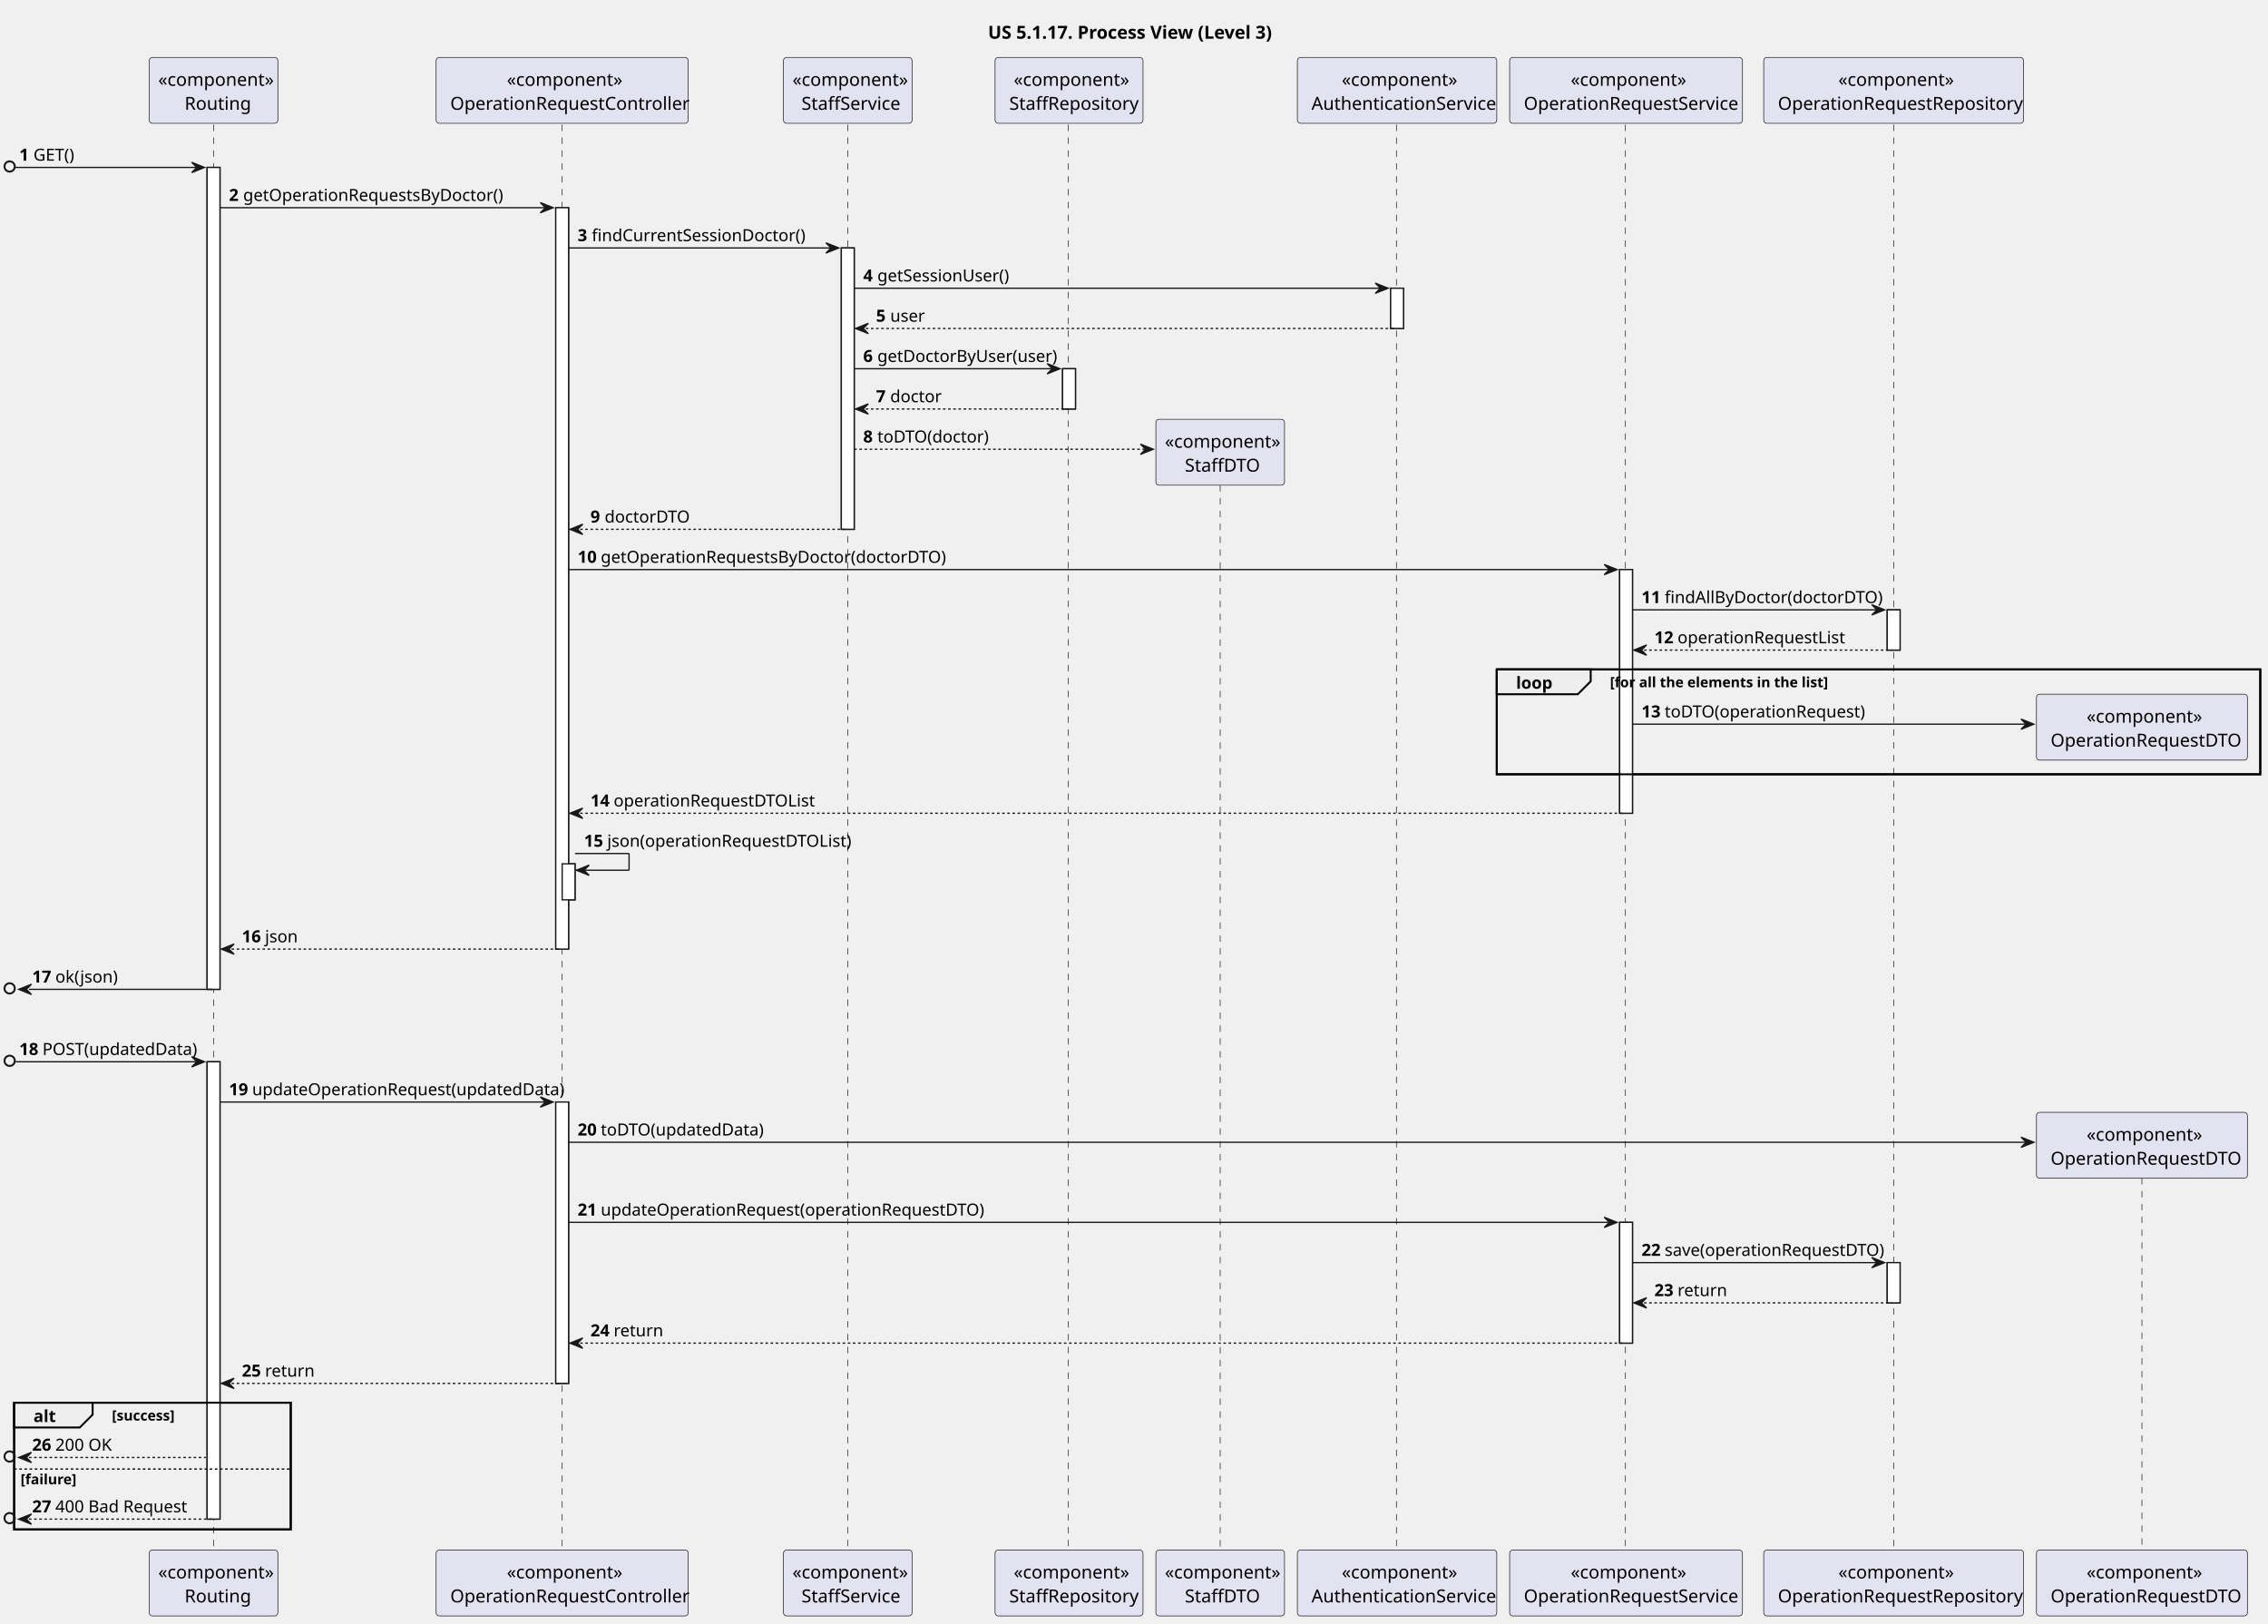
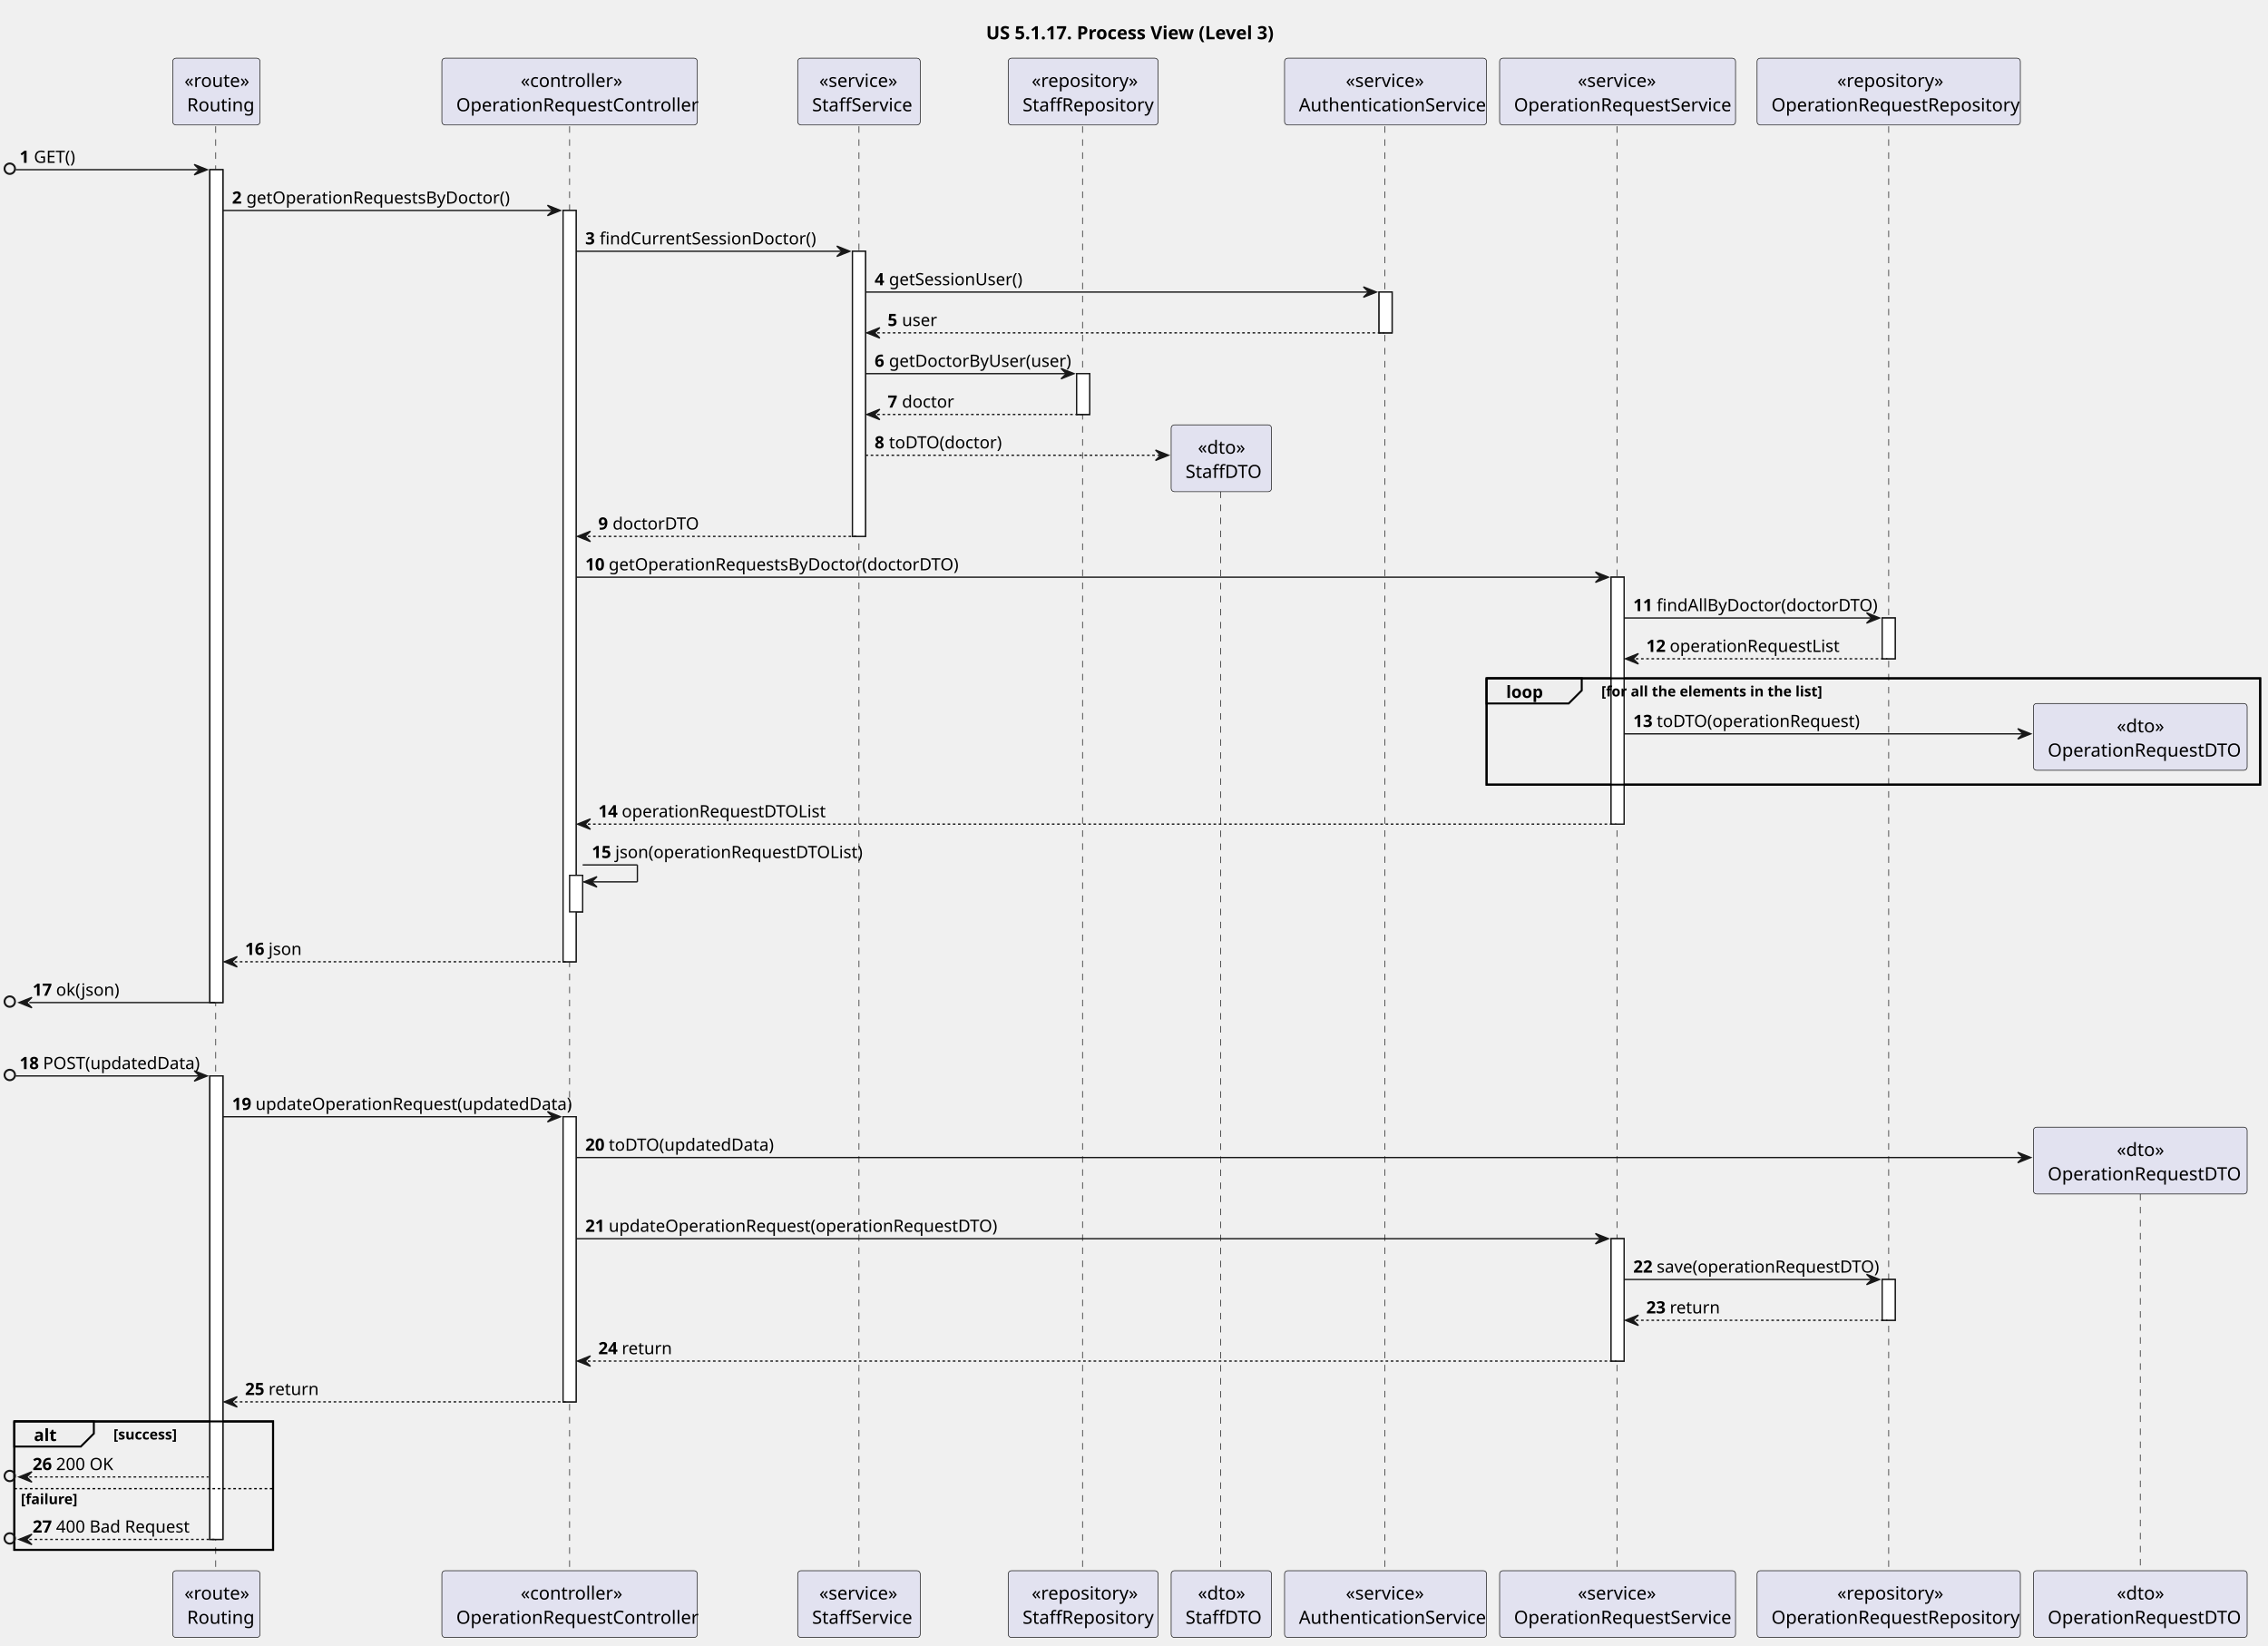
- <svg xmlns="http://www.w3.org/2000/svg" contentStyleType="text/css" height="1262px" preserveAspectRatio="none" style="width:1763px;height:1262px;background:#FFFFFF;" version="1.1" viewBox="0 0 1763 1262" width="1763px" zoomAndPan="magnify">
+ <svg xmlns="http://www.w3.org/2000/svg" contentStyleType="text/css" height="1262px" preserveAspectRatio="none" style="width:1740px;height:1262px;background:#FFFFFF;" version="1.1" viewBox="0 0 1740 1262" width="1740px" zoomAndPan="magnify">
  <defs />
  <g>
-     <text fill="#000000" font-family="sans-serif" font-size="14" font-weight="bold" lengthAdjust="spacing" textLength="230" x="768" y="30.107">US 5.1.17. Process View (Level 3)</text>
+     <text fill="#000000" font-family="sans-serif" font-size="14" font-weight="bold" lengthAdjust="spacing" textLength="230" x="756.5" y="30.107">US 5.1.17. Process View (Level 3)</text>
    <rect fill="#FFFFFF" height="638.85" style="stroke:#181818;stroke-width:1.0;" width="10" x="161" y="130.154" />
    <rect fill="#FFFFFF" height="355.492" style="stroke:#181818;stroke-width:1.0;" width="10" x="161" y="825.295" />
    <rect fill="#FFFFFF" height="576.268" style="stroke:#181818;stroke-width:1.0;" width="10" x="432" y="161.445" />
    <rect fill="#FFFFFF" height="28" style="stroke:#181818;stroke-width:1.0;" width="10" x="437" y="671.422" />
    <rect fill="#FFFFFF" height="218.697" style="stroke:#181818;stroke-width:1.0;" width="10" x="432" y="856.586" />
    <rect fill="#FFFFFF" height="218.697" style="stroke:#181818;stroke-width:1.0;" width="10" x="654" y="192.736" />
    <rect fill="#FFFFFF" height="31.291" style="stroke:#181818;stroke-width:1.0;" width="10" x="826" y="286.609" />
-     <rect fill="#FFFFFF" height="31.291" style="stroke:#181818;stroke-width:1.0;" width="10" x="1081" y="224.027" />
-     <rect fill="#FFFFFF" height="189.406" style="stroke:#181818;stroke-width:1.0;" width="10" x="1259" y="442.725" />
-     <rect fill="#FFFFFF" height="93.873" style="stroke:#181818;stroke-width:1.0;" width="10" x="1259" y="950.119" />
-     <rect fill="#FFFFFF" height="31.291" style="stroke:#181818;stroke-width:1.0;" width="10" x="1467" y="474.016" />
-     <rect fill="#FFFFFF" height="31.291" style="stroke:#181818;stroke-width:1.0;" width="10" x="1467" y="981.41" />
-     <rect fill="none" height="81.533" style="stroke:#000000;stroke-width:1.5;" width="593.5" x="1163.5" y="520.307" />
-     <rect fill="none" height="98.504" style="stroke:#000000;stroke-width:1.5;" width="215" x="11" y="1090.283" />
-     <line style="stroke:#181818;stroke-width:0.5;stroke-dasharray:5.0,5.0;" x1="166" x2="166" y1="96.863" y2="1205.787" />
+     <rect fill="#FFFFFF" height="31.291" style="stroke:#181818;stroke-width:1.0;" width="10" x="1058" y="224.027" />
+     <rect fill="#FFFFFF" height="189.406" style="stroke:#181818;stroke-width:1.0;" width="10" x="1236" y="442.725" />
+     <rect fill="#FFFFFF" height="93.873" style="stroke:#181818;stroke-width:1.0;" width="10" x="1236" y="950.119" />
+     <rect fill="#FFFFFF" height="31.291" style="stroke:#181818;stroke-width:1.0;" width="10" x="1444" y="474.016" />
+     <rect fill="#FFFFFF" height="31.291" style="stroke:#181818;stroke-width:1.0;" width="10" x="1444" y="981.41" />
+     <rect fill="none" height="81.533" style="stroke:#000000;stroke-width:1.5;" width="593.5" x="1140.5" y="520.307" />
+     <rect fill="none" height="98.504" style="stroke:#000000;stroke-width:1.5;" width="198.5" x="11" y="1090.283" />
+     <line style="stroke:#181818;stroke-width:0.5;stroke-dasharray:5.0,5.0;" x1="165.5" x2="165.5" y1="96.863" y2="1205.787" />
    <line style="stroke:#181818;stroke-width:0.5;stroke-dasharray:5.0,5.0;" x1="437" x2="437" y1="96.863" y2="1205.787" />
    <line style="stroke:#181818;stroke-width:0.5;stroke-dasharray:5.0,5.0;" x1="659" x2="659" y1="96.863" y2="1205.787" />
    <line style="stroke:#181818;stroke-width:0.5;stroke-dasharray:5.0,5.0;" x1="830.5" x2="830.5" y1="96.863" y2="1205.787" />
-     <line style="stroke:#181818;stroke-width:0.5;stroke-dasharray:5.0,5.0;" x1="948.5" x2="948.5" y1="367.022" y2="1205.787" />
-     <line style="stroke:#181818;stroke-width:0.5;stroke-dasharray:5.0,5.0;" x1="1085.5" x2="1085.5" y1="96.863" y2="1205.787" />
-     <line style="stroke:#181818;stroke-width:0.5;stroke-dasharray:5.0,5.0;" x1="1263.5" x2="1263.5" y1="96.863" y2="1205.787" />
-     <line style="stroke:#181818;stroke-width:0.5;stroke-dasharray:5.0,5.0;" x1="1472" x2="1472" y1="96.863" y2="1205.787" />
-     <line style="stroke:#181818;stroke-width:0.5;stroke-dasharray:5.0,5.0;" x1="1665" x2="1665" y1="905.707" y2="1205.787" />
-     <rect fill="#E2E2F0" height="51.242" rx="2.5" ry="2.5" style="stroke:#181818;stroke-width:0.5;" width="100" x="116" y="44.621" />
-     <text fill="#000000" font-family="sans-serif" font-size="14" lengthAdjust="spacing" textLength="86" x="123" y="66.728">«component»</text>
+     <line style="stroke:#181818;stroke-width:0.5;stroke-dasharray:5.0,5.0;" x1="936.5" x2="936.5" y1="367.022" y2="1205.787" />
+     <line style="stroke:#181818;stroke-width:0.5;stroke-dasharray:5.0,5.0;" x1="1062.5" x2="1062.5" y1="96.863" y2="1205.787" />
+     <line style="stroke:#181818;stroke-width:0.5;stroke-dasharray:5.0,5.0;" x1="1240.5" x2="1240.5" y1="96.863" y2="1205.787" />
+     <line style="stroke:#181818;stroke-width:0.5;stroke-dasharray:5.0,5.0;" x1="1449" x2="1449" y1="96.863" y2="1205.787" />
+     <line style="stroke:#181818;stroke-width:0.5;stroke-dasharray:5.0,5.0;" x1="1642" x2="1642" y1="905.707" y2="1205.787" />
+     <rect fill="#E2E2F0" height="51.242" rx="2.5" ry="2.5" style="stroke:#181818;stroke-width:0.5;" width="67" x="132.5" y="44.621" />
+     <text fill="#000000" font-family="sans-serif" font-size="14" lengthAdjust="spacing" textLength="49" x="141.5" y="66.728">«route»</text>
    <text fill="#000000" font-family="sans-serif" font-size="14" lengthAdjust="spacing" textLength="49" x="143.5" y="85.35">Routing</text>
-     <rect fill="#E2E2F0" height="51.242" rx="2.5" ry="2.5" style="stroke:#181818;stroke-width:0.5;" width="100" x="116" y="1204.787" />
-     <text fill="#000000" font-family="sans-serif" font-size="14" lengthAdjust="spacing" textLength="86" x="123" y="1226.895">«component»</text>
+     <rect fill="#E2E2F0" height="51.242" rx="2.5" ry="2.5" style="stroke:#181818;stroke-width:0.5;" width="67" x="132.5" y="1204.787" />
+     <text fill="#000000" font-family="sans-serif" font-size="14" lengthAdjust="spacing" textLength="49" x="141.5" y="1226.895">«route»</text>
    <text fill="#000000" font-family="sans-serif" font-size="14" lengthAdjust="spacing" textLength="49" x="143.5" y="1245.516">Routing</text>
    <rect fill="#E2E2F0" height="51.242" rx="2.5" ry="2.5" style="stroke:#181818;stroke-width:0.5;" width="196" x="339" y="44.621" />
-     <text fill="#000000" font-family="sans-serif" font-size="14" lengthAdjust="spacing" textLength="86" x="394" y="66.728">«component»</text>
+     <text fill="#000000" font-family="sans-serif" font-size="14" lengthAdjust="spacing" textLength="75" x="399.5" y="66.728">«controller»</text>
    <text fill="#000000" font-family="sans-serif" font-size="14" lengthAdjust="spacing" textLength="178" x="350" y="85.35">OperationRequestController</text>
    <rect fill="#E2E2F0" height="51.242" rx="2.5" ry="2.5" style="stroke:#181818;stroke-width:0.5;" width="196" x="339" y="1204.787" />
-     <text fill="#000000" font-family="sans-serif" font-size="14" lengthAdjust="spacing" textLength="86" x="394" y="1226.895">«component»</text>
+     <text fill="#000000" font-family="sans-serif" font-size="14" lengthAdjust="spacing" textLength="75" x="399.5" y="1226.895">«controller»</text>
    <text fill="#000000" font-family="sans-serif" font-size="14" lengthAdjust="spacing" textLength="178" x="350" y="1245.516">OperationRequestController</text>
-     <rect fill="#E2E2F0" height="51.242" rx="2.5" ry="2.5" style="stroke:#181818;stroke-width:0.5;" width="100" x="609" y="44.621" />
-     <text fill="#000000" font-family="sans-serif" font-size="14" lengthAdjust="spacing" textLength="86" x="616" y="66.728">«component»</text>
+     <rect fill="#E2E2F0" height="51.242" rx="2.5" ry="2.5" style="stroke:#181818;stroke-width:0.5;" width="94" x="612" y="44.621" />
+     <text fill="#000000" font-family="sans-serif" font-size="14" lengthAdjust="spacing" textLength="61" x="628.5" y="66.728">«service»</text>
    <text fill="#000000" font-family="sans-serif" font-size="14" lengthAdjust="spacing" textLength="76" x="623" y="85.35">StaffService</text>
-     <rect fill="#E2E2F0" height="51.242" rx="2.5" ry="2.5" style="stroke:#181818;stroke-width:0.5;" width="100" x="609" y="1204.787" />
-     <text fill="#000000" font-family="sans-serif" font-size="14" lengthAdjust="spacing" textLength="86" x="616" y="1226.895">«component»</text>
+     <rect fill="#E2E2F0" height="51.242" rx="2.5" ry="2.5" style="stroke:#181818;stroke-width:0.5;" width="94" x="612" y="1204.787" />
+     <text fill="#000000" font-family="sans-serif" font-size="14" lengthAdjust="spacing" textLength="61" x="628.5" y="1226.895">«service»</text>
    <text fill="#000000" font-family="sans-serif" font-size="14" lengthAdjust="spacing" textLength="76" x="623" y="1245.516">StaffService</text>
    <rect fill="#E2E2F0" height="51.242" rx="2.5" ry="2.5" style="stroke:#181818;stroke-width:0.5;" width="115" x="773.5" y="44.621" />
-     <text fill="#000000" font-family="sans-serif" font-size="14" lengthAdjust="spacing" textLength="86" x="788" y="66.728">«component»</text>
+     <text fill="#000000" font-family="sans-serif" font-size="14" lengthAdjust="spacing" textLength="79" x="791.5" y="66.728">«repository»</text>
    <text fill="#000000" font-family="sans-serif" font-size="14" lengthAdjust="spacing" textLength="97" x="784.5" y="85.35">StaffRepository</text>
    <rect fill="#E2E2F0" height="51.242" rx="2.5" ry="2.5" style="stroke:#181818;stroke-width:0.5;" width="115" x="773.5" y="1204.787" />
-     <text fill="#000000" font-family="sans-serif" font-size="14" lengthAdjust="spacing" textLength="86" x="788" y="1226.895">«component»</text>
+     <text fill="#000000" font-family="sans-serif" font-size="14" lengthAdjust="spacing" textLength="79" x="791.5" y="1226.895">«repository»</text>
    <text fill="#000000" font-family="sans-serif" font-size="14" lengthAdjust="spacing" textLength="97" x="784.5" y="1245.516">StaffRepository</text>
-     <rect fill="#E2E2F0" height="51.242" rx="2.5" ry="2.5" style="stroke:#181818;stroke-width:0.5;" width="100" x="898.5" y="1204.787" />
-     <text fill="#000000" font-family="sans-serif" font-size="14" lengthAdjust="spacing" textLength="86" x="905.5" y="1226.895">«component»</text>
-     <text fill="#000000" font-family="sans-serif" font-size="14" lengthAdjust="spacing" textLength="59" x="921" y="1245.516">StaffDTO</text>
-     <rect fill="#E2E2F0" height="51.242" rx="2.5" ry="2.5" style="stroke:#181818;stroke-width:0.5;" width="155" x="1008.5" y="44.621" />
-     <text fill="#000000" font-family="sans-serif" font-size="14" lengthAdjust="spacing" textLength="86" x="1043" y="66.728">«component»</text>
-     <text fill="#000000" font-family="sans-serif" font-size="14" lengthAdjust="spacing" textLength="137" x="1019.5" y="85.35">AuthenticationService</text>
-     <rect fill="#E2E2F0" height="51.242" rx="2.5" ry="2.5" style="stroke:#181818;stroke-width:0.5;" width="155" x="1008.5" y="1204.787" />
-     <text fill="#000000" font-family="sans-serif" font-size="14" lengthAdjust="spacing" textLength="86" x="1043" y="1226.895">«component»</text>
-     <text fill="#000000" font-family="sans-serif" font-size="14" lengthAdjust="spacing" textLength="137" x="1019.5" y="1245.516">AuthenticationService</text>
-     <rect fill="#E2E2F0" height="51.242" rx="2.5" ry="2.5" style="stroke:#181818;stroke-width:0.5;" width="181" x="1173.5" y="44.621" />
-     <text fill="#000000" font-family="sans-serif" font-size="14" lengthAdjust="spacing" textLength="86" x="1221" y="66.728">«component»</text>
-     <text fill="#000000" font-family="sans-serif" font-size="14" lengthAdjust="spacing" textLength="163" x="1184.5" y="85.35">OperationRequestService</text>
-     <rect fill="#E2E2F0" height="51.242" rx="2.5" ry="2.5" style="stroke:#181818;stroke-width:0.5;" width="181" x="1173.5" y="1204.787" />
-     <text fill="#000000" font-family="sans-serif" font-size="14" lengthAdjust="spacing" textLength="86" x="1221" y="1226.895">«component»</text>
-     <text fill="#000000" font-family="sans-serif" font-size="14" lengthAdjust="spacing" textLength="163" x="1184.5" y="1245.516">OperationRequestService</text>
-     <rect fill="#E2E2F0" height="51.242" rx="2.5" ry="2.5" style="stroke:#181818;stroke-width:0.5;" width="202" x="1371" y="44.621" />
-     <text fill="#000000" font-family="sans-serif" font-size="14" lengthAdjust="spacing" textLength="86" x="1429" y="66.728">«component»</text>
-     <text fill="#000000" font-family="sans-serif" font-size="14" lengthAdjust="spacing" textLength="184" x="1382" y="85.35">OperationRequestRepository</text>
-     <rect fill="#E2E2F0" height="51.242" rx="2.5" ry="2.5" style="stroke:#181818;stroke-width:0.5;" width="202" x="1371" y="1204.787" />
-     <text fill="#000000" font-family="sans-serif" font-size="14" lengthAdjust="spacing" textLength="86" x="1429" y="1226.895">«component»</text>
-     <text fill="#000000" font-family="sans-serif" font-size="14" lengthAdjust="spacing" textLength="184" x="1382" y="1245.516">OperationRequestRepository</text>
-     <rect fill="#E2E2F0" height="51.242" rx="2.5" ry="2.5" style="stroke:#181818;stroke-width:0.5;" width="164" x="1583" y="1204.787" />
-     <text fill="#000000" font-family="sans-serif" font-size="14" lengthAdjust="spacing" textLength="86" x="1622" y="1226.895">«component»</text>
-     <text fill="#000000" font-family="sans-serif" font-size="14" lengthAdjust="spacing" textLength="146" x="1594" y="1245.516">OperationRequestDTO</text>
+     <rect fill="#E2E2F0" height="51.242" rx="2.5" ry="2.5" style="stroke:#181818;stroke-width:0.5;" width="77" x="898.5" y="1204.787" />
+     <text fill="#000000" font-family="sans-serif" font-size="14" lengthAdjust="spacing" textLength="36" x="919" y="1226.895">«dto»</text>
+     <text fill="#000000" font-family="sans-serif" font-size="14" lengthAdjust="spacing" textLength="59" x="909.5" y="1245.516">StaffDTO</text>
+     <rect fill="#E2E2F0" height="51.242" rx="2.5" ry="2.5" style="stroke:#181818;stroke-width:0.5;" width="155" x="985.5" y="44.621" />
+     <text fill="#000000" font-family="sans-serif" font-size="14" lengthAdjust="spacing" textLength="61" x="1032.5" y="66.728">«service»</text>
+     <text fill="#000000" font-family="sans-serif" font-size="14" lengthAdjust="spacing" textLength="137" x="996.5" y="85.35">AuthenticationService</text>
+     <rect fill="#E2E2F0" height="51.242" rx="2.5" ry="2.5" style="stroke:#181818;stroke-width:0.5;" width="155" x="985.5" y="1204.787" />
+     <text fill="#000000" font-family="sans-serif" font-size="14" lengthAdjust="spacing" textLength="61" x="1032.5" y="1226.895">«service»</text>
+     <text fill="#000000" font-family="sans-serif" font-size="14" lengthAdjust="spacing" textLength="137" x="996.5" y="1245.516">AuthenticationService</text>
+     <rect fill="#E2E2F0" height="51.242" rx="2.5" ry="2.5" style="stroke:#181818;stroke-width:0.5;" width="181" x="1150.5" y="44.621" />
+     <text fill="#000000" font-family="sans-serif" font-size="14" lengthAdjust="spacing" textLength="61" x="1210.5" y="66.728">«service»</text>
+     <text fill="#000000" font-family="sans-serif" font-size="14" lengthAdjust="spacing" textLength="163" x="1161.5" y="85.35">OperationRequestService</text>
+     <rect fill="#E2E2F0" height="51.242" rx="2.5" ry="2.5" style="stroke:#181818;stroke-width:0.5;" width="181" x="1150.5" y="1204.787" />
+     <text fill="#000000" font-family="sans-serif" font-size="14" lengthAdjust="spacing" textLength="61" x="1210.5" y="1226.895">«service»</text>
+     <text fill="#000000" font-family="sans-serif" font-size="14" lengthAdjust="spacing" textLength="163" x="1161.5" y="1245.516">OperationRequestService</text>
+     <rect fill="#E2E2F0" height="51.242" rx="2.5" ry="2.5" style="stroke:#181818;stroke-width:0.5;" width="202" x="1348" y="44.621" />
+     <text fill="#000000" font-family="sans-serif" font-size="14" lengthAdjust="spacing" textLength="79" x="1409.5" y="66.728">«repository»</text>
+     <text fill="#000000" font-family="sans-serif" font-size="14" lengthAdjust="spacing" textLength="184" x="1359" y="85.35">OperationRequestRepository</text>
+     <rect fill="#E2E2F0" height="51.242" rx="2.5" ry="2.5" style="stroke:#181818;stroke-width:0.5;" width="202" x="1348" y="1204.787" />
+     <text fill="#000000" font-family="sans-serif" font-size="14" lengthAdjust="spacing" textLength="79" x="1409.5" y="1226.895">«repository»</text>
+     <text fill="#000000" font-family="sans-serif" font-size="14" lengthAdjust="spacing" textLength="184" x="1359" y="1245.516">OperationRequestRepository</text>
+     <rect fill="#E2E2F0" height="51.242" rx="2.5" ry="2.5" style="stroke:#181818;stroke-width:0.5;" width="164" x="1560" y="1204.787" />
+     <text fill="#000000" font-family="sans-serif" font-size="14" lengthAdjust="spacing" textLength="36" x="1624" y="1226.895">«dto»</text>
+     <text fill="#000000" font-family="sans-serif" font-size="14" lengthAdjust="spacing" textLength="146" x="1571" y="1245.516">OperationRequestDTO</text>
    <rect fill="#FFFFFF" height="638.85" style="stroke:#181818;stroke-width:1.0;" width="10" x="161" y="130.154" />
    <rect fill="#FFFFFF" height="355.492" style="stroke:#181818;stroke-width:1.0;" width="10" x="161" y="825.295" />
    <rect fill="#FFFFFF" height="576.268" style="stroke:#181818;stroke-width:1.0;" width="10" x="432" y="161.445" />
    <rect fill="#FFFFFF" height="28" style="stroke:#181818;stroke-width:1.0;" width="10" x="437" y="671.422" />
    <rect fill="#FFFFFF" height="218.697" style="stroke:#181818;stroke-width:1.0;" width="10" x="432" y="856.586" />
    <rect fill="#FFFFFF" height="218.697" style="stroke:#181818;stroke-width:1.0;" width="10" x="654" y="192.736" />
    <rect fill="#FFFFFF" height="31.291" style="stroke:#181818;stroke-width:1.0;" width="10" x="826" y="286.609" />
-     <rect fill="#FFFFFF" height="31.291" style="stroke:#181818;stroke-width:1.0;" width="10" x="1081" y="224.027" />
-     <rect fill="#FFFFFF" height="189.406" style="stroke:#181818;stroke-width:1.0;" width="10" x="1259" y="442.725" />
-     <rect fill="#FFFFFF" height="93.873" style="stroke:#181818;stroke-width:1.0;" width="10" x="1259" y="950.119" />
-     <rect fill="#FFFFFF" height="31.291" style="stroke:#181818;stroke-width:1.0;" width="10" x="1467" y="474.016" />
-     <rect fill="#FFFFFF" height="31.291" style="stroke:#181818;stroke-width:1.0;" width="10" x="1467" y="981.41" />
+     <rect fill="#FFFFFF" height="31.291" style="stroke:#181818;stroke-width:1.0;" width="10" x="1058" y="224.027" />
+     <rect fill="#FFFFFF" height="189.406" style="stroke:#181818;stroke-width:1.0;" width="10" x="1236" y="442.725" />
+     <rect fill="#FFFFFF" height="93.873" style="stroke:#181818;stroke-width:1.0;" width="10" x="1236" y="950.119" />
+     <rect fill="#FFFFFF" height="31.291" style="stroke:#181818;stroke-width:1.0;" width="10" x="1444" y="474.016" />
+     <rect fill="#FFFFFF" height="31.291" style="stroke:#181818;stroke-width:1.0;" width="10" x="1444" y="981.41" />
    <ellipse cx="7.5" cy="129.404" fill="none" rx="4" ry="4" style="stroke:#181818;stroke-width:1.5;" />
    <polygon fill="#181818" points="149,126.154,159,130.154,149,134.154,153,130.154" style="stroke:#181818;stroke-width:1.0;" />
    <line style="stroke:#181818;stroke-width:1.0;" x1="12" x2="155" y1="130.154" y2="130.154" />
    <text fill="#000000" font-family="sans-serif" font-size="13" font-weight="bold" lengthAdjust="spacing" textLength="7" x="15" y="124.892">1</text>
    <text fill="#000000" font-family="sans-serif" font-size="13" lengthAdjust="spacing" textLength="34" x="26" y="124.892">GET()</text>
    <polygon fill="#181818" points="420,157.445,430,161.445,420,165.445,424,161.445" style="stroke:#181818;stroke-width:1.0;" />
    <line style="stroke:#181818;stroke-width:1.0;" x1="171" x2="426" y1="161.445" y2="161.445" />
    <text fill="#000000" font-family="sans-serif" font-size="13" font-weight="bold" lengthAdjust="spacing" textLength="7" x="178" y="156.183">2</text>
    <text fill="#000000" font-family="sans-serif" font-size="13" lengthAdjust="spacing" textLength="191" x="189" y="156.183">getOperationRequestsByDoctor()</text>
    <polygon fill="#181818" points="642,188.736,652,192.736,642,196.736,646,192.736" style="stroke:#181818;stroke-width:1.0;" />
    <line style="stroke:#181818;stroke-width:1.0;" x1="442" x2="648" y1="192.736" y2="192.736" />
    <text fill="#000000" font-family="sans-serif" font-size="13" font-weight="bold" lengthAdjust="spacing" textLength="7" x="449" y="187.474">3</text>
    <text fill="#000000" font-family="sans-serif" font-size="13" lengthAdjust="spacing" textLength="155" x="460" y="187.474">findCurrentSessionDoctor()</text>
-     <polygon fill="#181818" points="1069,220.027,1079,224.027,1069,228.027,1073,224.027" style="stroke:#181818;stroke-width:1.0;" />
-     <line style="stroke:#181818;stroke-width:1.0;" x1="664" x2="1075" y1="224.027" y2="224.027" />
+     <polygon fill="#181818" points="1046,220.027,1056,224.027,1046,228.027,1050,224.027" style="stroke:#181818;stroke-width:1.0;" />
+     <line style="stroke:#181818;stroke-width:1.0;" x1="664" x2="1052" y1="224.027" y2="224.027" />
    <text fill="#000000" font-family="sans-serif" font-size="13" font-weight="bold" lengthAdjust="spacing" textLength="7" x="671" y="218.765">4</text>
    <text fill="#000000" font-family="sans-serif" font-size="13" lengthAdjust="spacing" textLength="100" x="682" y="218.765">getSessionUser()</text>
    <polygon fill="#181818" points="675,251.318,665,255.318,675,259.318,671,255.318" style="stroke:#181818;stroke-width:1.0;" />
-     <line style="stroke:#181818;stroke-width:1.0;stroke-dasharray:2.0,2.0;" x1="669" x2="1085" y1="255.318" y2="255.318" />
+     <line style="stroke:#181818;stroke-width:1.0;stroke-dasharray:2.0,2.0;" x1="669" x2="1062" y1="255.318" y2="255.318" />
    <text fill="#000000" font-family="sans-serif" font-size="13" font-weight="bold" lengthAdjust="spacing" textLength="7" x="681" y="250.056">5</text>
    <text fill="#000000" font-family="sans-serif" font-size="13" lengthAdjust="spacing" textLength="25" x="692" y="250.056">user</text>
    <polygon fill="#181818" points="814,282.609,824,286.609,814,290.609,818,286.609" style="stroke:#181818;stroke-width:1.0;" />
    <line style="stroke:#181818;stroke-width:1.0;" x1="664" x2="820" y1="286.609" y2="286.609" />
    <text fill="#000000" font-family="sans-serif" font-size="13" font-weight="bold" lengthAdjust="spacing" textLength="7" x="671" y="281.347">6</text>
    <text fill="#000000" font-family="sans-serif" font-size="13" lengthAdjust="spacing" textLength="132" x="682" y="281.347">getDoctorByUser(user)</text>
    <polygon fill="#181818" points="675,313.9,665,317.9,675,321.9,671,317.9" style="stroke:#181818;stroke-width:1.0;" />
    <line style="stroke:#181818;stroke-width:1.0;stroke-dasharray:2.0,2.0;" x1="669" x2="830" y1="317.9" y2="317.9" />
    <text fill="#000000" font-family="sans-serif" font-size="13" font-weight="bold" lengthAdjust="spacing" textLength="7" x="681" y="312.638">7</text>
    <text fill="#000000" font-family="sans-serif" font-size="13" lengthAdjust="spacing" textLength="36" x="692" y="312.638">doctor</text>
    <polygon fill="#181818" points="886.5,345.191,896.5,349.191,886.5,353.191,890.5,349.191" style="stroke:#181818;stroke-width:1.0;" />
    <line style="stroke:#181818;stroke-width:1.0;stroke-dasharray:2.0,2.0;" x1="664" x2="892.5" y1="349.191" y2="349.191" />
    <text fill="#000000" font-family="sans-serif" font-size="13" font-weight="bold" lengthAdjust="spacing" textLength="7" x="671" y="343.929">8</text>
    <text fill="#000000" font-family="sans-serif" font-size="13" lengthAdjust="spacing" textLength="81" x="682" y="343.929">toDTO(doctor)</text>
-     <rect fill="#E2E2F0" height="51.242" rx="2.5" ry="2.5" style="stroke:#181818;stroke-width:0.5;" width="100" x="898.5" y="325.9" />
-     <text fill="#000000" font-family="sans-serif" font-size="14" lengthAdjust="spacing" textLength="86" x="905.5" y="348.008">«component»</text>
-     <text fill="#000000" font-family="sans-serif" font-size="14" lengthAdjust="spacing" textLength="59" x="921" y="366.629">StaffDTO</text>
+     <rect fill="#E2E2F0" height="51.242" rx="2.5" ry="2.5" style="stroke:#181818;stroke-width:0.5;" width="77" x="898.5" y="325.9" />
+     <text fill="#000000" font-family="sans-serif" font-size="14" lengthAdjust="spacing" textLength="36" x="919" y="348.008">«dto»</text>
+     <text fill="#000000" font-family="sans-serif" font-size="14" lengthAdjust="spacing" textLength="59" x="909.5" y="366.629">StaffDTO</text>
    <polygon fill="#181818" points="453,407.434,443,411.434,453,415.434,449,411.434" style="stroke:#181818;stroke-width:1.0;" />
    <line style="stroke:#181818;stroke-width:1.0;stroke-dasharray:2.0,2.0;" x1="447" x2="658" y1="411.434" y2="411.434" />
    <text fill="#000000" font-family="sans-serif" font-size="13" font-weight="bold" lengthAdjust="spacing" textLength="7" x="459" y="406.171">9</text>
    <text fill="#000000" font-family="sans-serif" font-size="13" lengthAdjust="spacing" textLength="62" x="470" y="406.171">doctorDTO</text>
-     <polygon fill="#181818" points="1247,438.725,1257,442.725,1247,446.725,1251,442.725" style="stroke:#181818;stroke-width:1.0;" />
-     <line style="stroke:#181818;stroke-width:1.0;" x1="442" x2="1253" y1="442.725" y2="442.725" />
+     <polygon fill="#181818" points="1224,438.725,1234,442.725,1224,446.725,1228,442.725" style="stroke:#181818;stroke-width:1.0;" />
+     <line style="stroke:#181818;stroke-width:1.0;" x1="442" x2="1230" y1="442.725" y2="442.725" />
    <text fill="#000000" font-family="sans-serif" font-size="13" font-weight="bold" lengthAdjust="spacing" textLength="14" x="449" y="437.462">10</text>
    <text fill="#000000" font-family="sans-serif" font-size="13" lengthAdjust="spacing" textLength="253" x="467" y="437.462">getOperationRequestsByDoctor(doctorDTO)</text>
-     <polygon fill="#181818" points="1455,470.016,1465,474.016,1455,478.016,1459,474.016" style="stroke:#181818;stroke-width:1.0;" />
-     <line style="stroke:#181818;stroke-width:1.0;" x1="1269" x2="1461" y1="474.016" y2="474.016" />
-     <text fill="#000000" font-family="sans-serif" font-size="13" font-weight="bold" lengthAdjust="spacing" textLength="14" x="1276" y="468.753">11</text>
-     <text fill="#000000" font-family="sans-serif" font-size="13" lengthAdjust="spacing" textLength="159" x="1294" y="468.753">findAllByDoctor(doctorDTO)</text>
-     <polygon fill="#181818" points="1280,501.307,1270,505.307,1280,509.307,1276,505.307" style="stroke:#181818;stroke-width:1.0;" />
-     <line style="stroke:#181818;stroke-width:1.0;stroke-dasharray:2.0,2.0;" x1="1274" x2="1471" y1="505.307" y2="505.307" />
-     <text fill="#000000" font-family="sans-serif" font-size="13" font-weight="bold" lengthAdjust="spacing" textLength="14" x="1286" y="500.044">12</text>
-     <text fill="#000000" font-family="sans-serif" font-size="13" lengthAdjust="spacing" textLength="122" x="1304" y="500.044">operationRequestList</text>
-     <path d="M1163.5,520.307 L1236.5,520.307 L1236.5,529.598 L1226.5,539.598 L1163.5,539.598 L1163.5,520.307 " fill="#EEEEEE" style="stroke:#000000;stroke-width:1.5;" />
-     <rect fill="none" height="81.533" style="stroke:#000000;stroke-width:1.5;" width="593.5" x="1163.5" y="520.307" />
-     <text fill="#000000" font-family="sans-serif" font-size="13" font-weight="bold" lengthAdjust="spacing" textLength="28" x="1178.5" y="535.335">loop</text>
-     <text fill="#000000" font-family="sans-serif" font-size="11" font-weight="bold" lengthAdjust="spacing" textLength="170" x="1251.5" y="534.177">[for all the elements in the list]</text>
-     <polygon fill="#181818" points="1571,558.889,1581,562.889,1571,566.889,1575,562.889" style="stroke:#181818;stroke-width:1.0;" />
-     <line style="stroke:#181818;stroke-width:1.0;" x1="1269" x2="1577" y1="562.889" y2="562.889" />
-     <text fill="#000000" font-family="sans-serif" font-size="13" font-weight="bold" lengthAdjust="spacing" textLength="14" x="1276" y="557.626">13</text>
-     <text fill="#000000" font-family="sans-serif" font-size="13" lengthAdjust="spacing" textLength="146" x="1294" y="557.626">toDTO(operationRequest)</text>
-     <rect fill="#E2E2F0" height="51.242" rx="2.5" ry="2.5" style="stroke:#181818;stroke-width:0.5;" width="164" x="1583" y="539.598" />
-     <text fill="#000000" font-family="sans-serif" font-size="14" lengthAdjust="spacing" textLength="86" x="1622" y="561.705">«component»</text>
-     <text fill="#000000" font-family="sans-serif" font-size="14" lengthAdjust="spacing" textLength="146" x="1594" y="580.326">OperationRequestDTO</text>
+     <polygon fill="#181818" points="1432,470.016,1442,474.016,1432,478.016,1436,474.016" style="stroke:#181818;stroke-width:1.0;" />
+     <line style="stroke:#181818;stroke-width:1.0;" x1="1246" x2="1438" y1="474.016" y2="474.016" />
+     <text fill="#000000" font-family="sans-serif" font-size="13" font-weight="bold" lengthAdjust="spacing" textLength="14" x="1253" y="468.753">11</text>
+     <text fill="#000000" font-family="sans-serif" font-size="13" lengthAdjust="spacing" textLength="159" x="1271" y="468.753">findAllByDoctor(doctorDTO)</text>
+     <polygon fill="#181818" points="1257,501.307,1247,505.307,1257,509.307,1253,505.307" style="stroke:#181818;stroke-width:1.0;" />
+     <line style="stroke:#181818;stroke-width:1.0;stroke-dasharray:2.0,2.0;" x1="1251" x2="1448" y1="505.307" y2="505.307" />
+     <text fill="#000000" font-family="sans-serif" font-size="13" font-weight="bold" lengthAdjust="spacing" textLength="14" x="1263" y="500.044">12</text>
+     <text fill="#000000" font-family="sans-serif" font-size="13" lengthAdjust="spacing" textLength="122" x="1281" y="500.044">operationRequestList</text>
+     <path d="M1140.5,520.307 L1213.5,520.307 L1213.5,529.598 L1203.5,539.598 L1140.5,539.598 L1140.5,520.307 " fill="#EEEEEE" style="stroke:#000000;stroke-width:1.5;" />
+     <rect fill="none" height="81.533" style="stroke:#000000;stroke-width:1.5;" width="593.5" x="1140.5" y="520.307" />
+     <text fill="#000000" font-family="sans-serif" font-size="13" font-weight="bold" lengthAdjust="spacing" textLength="28" x="1155.5" y="535.335">loop</text>
+     <text fill="#000000" font-family="sans-serif" font-size="11" font-weight="bold" lengthAdjust="spacing" textLength="170" x="1228.5" y="534.177">[for all the elements in the list]</text>
+     <polygon fill="#181818" points="1548,558.889,1558,562.889,1548,566.889,1552,562.889" style="stroke:#181818;stroke-width:1.0;" />
+     <line style="stroke:#181818;stroke-width:1.0;" x1="1246" x2="1554" y1="562.889" y2="562.889" />
+     <text fill="#000000" font-family="sans-serif" font-size="13" font-weight="bold" lengthAdjust="spacing" textLength="14" x="1253" y="557.626">13</text>
+     <text fill="#000000" font-family="sans-serif" font-size="13" lengthAdjust="spacing" textLength="146" x="1271" y="557.626">toDTO(operationRequest)</text>
+     <rect fill="#E2E2F0" height="51.242" rx="2.5" ry="2.5" style="stroke:#181818;stroke-width:0.5;" width="164" x="1560" y="539.598" />
+     <text fill="#000000" font-family="sans-serif" font-size="14" lengthAdjust="spacing" textLength="36" x="1624" y="561.705">«dto»</text>
+     <text fill="#000000" font-family="sans-serif" font-size="14" lengthAdjust="spacing" textLength="146" x="1571" y="580.326">OperationRequestDTO</text>
    <polygon fill="#181818" points="453,628.131,443,632.131,453,636.131,449,632.131" style="stroke:#181818;stroke-width:1.0;" />
-     <line style="stroke:#181818;stroke-width:1.0;stroke-dasharray:2.0,2.0;" x1="447" x2="1263" y1="632.131" y2="632.131" />
+     <line style="stroke:#181818;stroke-width:1.0;stroke-dasharray:2.0,2.0;" x1="447" x2="1240" y1="632.131" y2="632.131" />
    <text fill="#000000" font-family="sans-serif" font-size="13" font-weight="bold" lengthAdjust="spacing" textLength="14" x="459" y="626.868">14</text>
    <text fill="#000000" font-family="sans-serif" font-size="13" lengthAdjust="spacing" textLength="148" x="477" y="626.868">operationRequestDTOList</text>
    <line style="stroke:#181818;stroke-width:1.0;" x1="447" x2="489" y1="663.422" y2="663.422" />
    <line style="stroke:#181818;stroke-width:1.0;" x1="489" x2="489" y1="663.422" y2="676.422" />
    <line style="stroke:#181818;stroke-width:1.0;" x1="448" x2="489" y1="676.422" y2="676.422" />
    <polygon fill="#181818" points="458,672.422,448,676.422,458,680.422,454,676.422" style="stroke:#181818;stroke-width:1.0;" />
    <text fill="#000000" font-family="sans-serif" font-size="13" font-weight="bold" lengthAdjust="spacing" textLength="14" x="454" y="658.159">15</text>
    <text fill="#000000" font-family="sans-serif" font-size="13" lengthAdjust="spacing" textLength="180" x="472" y="658.159">json(operationRequestDTOList)</text>
    <polygon fill="#181818" points="182,733.713,172,737.713,182,741.713,178,737.713" style="stroke:#181818;stroke-width:1.0;" />
    <line style="stroke:#181818;stroke-width:1.0;stroke-dasharray:2.0,2.0;" x1="176" x2="436" y1="737.713" y2="737.713" />
    <text fill="#000000" font-family="sans-serif" font-size="13" font-weight="bold" lengthAdjust="spacing" textLength="14" x="188" y="732.45">16</text>
    <text fill="#000000" font-family="sans-serif" font-size="13" lengthAdjust="spacing" textLength="24" x="206" y="732.45">json</text>
    <ellipse cx="7.5" cy="768.254" fill="none" rx="4" ry="4" style="stroke:#181818;stroke-width:1.5;" />
    <polygon fill="#181818" points="24.5,765.004,14.5,769.004,24.5,773.004,20.5,769.004" style="stroke:#181818;stroke-width:1.0;" />
    <line style="stroke:#181818;stroke-width:1.0;" x1="22.5" x2="165" y1="769.004" y2="769.004" />
    <text fill="#000000" font-family="sans-serif" font-size="13" font-weight="bold" lengthAdjust="spacing" textLength="14" x="25" y="763.741">17</text>
    <text fill="#000000" font-family="sans-serif" font-size="13" lengthAdjust="spacing" textLength="46" x="43" y="763.741">ok(json)</text>
    <ellipse cx="7.5" cy="824.545" fill="none" rx="4" ry="4" style="stroke:#181818;stroke-width:1.5;" />
    <polygon fill="#181818" points="149,821.295,159,825.295,149,829.295,153,825.295" style="stroke:#181818;stroke-width:1.0;" />
    <line style="stroke:#181818;stroke-width:1.0;" x1="12" x2="155" y1="825.295" y2="825.295" />
    <text fill="#000000" font-family="sans-serif" font-size="13" font-weight="bold" lengthAdjust="spacing" textLength="14" x="15" y="820.032">18</text>
    <text fill="#000000" font-family="sans-serif" font-size="13" lengthAdjust="spacing" textLength="116" x="33" y="820.032">POST(updatedData)</text>
    <polygon fill="#181818" points="420,852.586,430,856.586,420,860.586,424,856.586" style="stroke:#181818;stroke-width:1.0;" />
    <line style="stroke:#181818;stroke-width:1.0;" x1="171" x2="426" y1="856.586" y2="856.586" />
    <text fill="#000000" font-family="sans-serif" font-size="13" font-weight="bold" lengthAdjust="spacing" textLength="14" x="178" y="851.323">19</text>
    <text fill="#000000" font-family="sans-serif" font-size="13" lengthAdjust="spacing" textLength="224" x="196" y="851.323">updateOperationRequest(updatedData)</text>
-     <polygon fill="#181818" points="1571,883.877,1581,887.877,1571,891.877,1575,887.877" style="stroke:#181818;stroke-width:1.0;" />
-     <line style="stroke:#181818;stroke-width:1.0;" x1="442" x2="1577" y1="887.877" y2="887.877" />
+     <polygon fill="#181818" points="1548,883.877,1558,887.877,1548,891.877,1552,887.877" style="stroke:#181818;stroke-width:1.0;" />
+     <line style="stroke:#181818;stroke-width:1.0;" x1="442" x2="1554" y1="887.877" y2="887.877" />
    <text fill="#000000" font-family="sans-serif" font-size="13" font-weight="bold" lengthAdjust="spacing" textLength="14" x="449" y="882.614">20</text>
    <text fill="#000000" font-family="sans-serif" font-size="13" lengthAdjust="spacing" textLength="118" x="467" y="882.614">toDTO(updatedData)</text>
-     <rect fill="#E2E2F0" height="51.242" rx="2.5" ry="2.5" style="stroke:#181818;stroke-width:0.5;" width="164" x="1583" y="864.586" />
-     <text fill="#000000" font-family="sans-serif" font-size="14" lengthAdjust="spacing" textLength="86" x="1622" y="886.693">«component»</text>
-     <text fill="#000000" font-family="sans-serif" font-size="14" lengthAdjust="spacing" textLength="146" x="1594" y="905.314">OperationRequestDTO</text>
-     <polygon fill="#181818" points="1247,946.119,1257,950.119,1247,954.119,1251,950.119" style="stroke:#181818;stroke-width:1.0;" />
-     <line style="stroke:#181818;stroke-width:1.0;" x1="442" x2="1253" y1="950.119" y2="950.119" />
+     <rect fill="#E2E2F0" height="51.242" rx="2.5" ry="2.5" style="stroke:#181818;stroke-width:0.5;" width="164" x="1560" y="864.586" />
+     <text fill="#000000" font-family="sans-serif" font-size="14" lengthAdjust="spacing" textLength="36" x="1624" y="886.693">«dto»</text>
+     <text fill="#000000" font-family="sans-serif" font-size="14" lengthAdjust="spacing" textLength="146" x="1571" y="905.314">OperationRequestDTO</text>
+     <polygon fill="#181818" points="1224,946.119,1234,950.119,1224,954.119,1228,950.119" style="stroke:#181818;stroke-width:1.0;" />
+     <line style="stroke:#181818;stroke-width:1.0;" x1="442" x2="1230" y1="950.119" y2="950.119" />
    <text fill="#000000" font-family="sans-serif" font-size="13" font-weight="bold" lengthAdjust="spacing" textLength="14" x="449" y="944.856">21</text>
    <text fill="#000000" font-family="sans-serif" font-size="13" lengthAdjust="spacing" textLength="278" x="467" y="944.856">updateOperationRequest(operationRequestDTO)</text>
-     <polygon fill="#181818" points="1455,977.41,1465,981.41,1455,985.41,1459,981.41" style="stroke:#181818;stroke-width:1.0;" />
-     <line style="stroke:#181818;stroke-width:1.0;" x1="1269" x2="1461" y1="981.41" y2="981.41" />
-     <text fill="#000000" font-family="sans-serif" font-size="13" font-weight="bold" lengthAdjust="spacing" textLength="14" x="1276" y="976.148">22</text>
-     <text fill="#000000" font-family="sans-serif" font-size="13" lengthAdjust="spacing" textLength="161" x="1294" y="976.148">save(operationRequestDTO)</text>
-     <polygon fill="#181818" points="1280,1008.701,1270,1012.701,1280,1016.701,1276,1012.701" style="stroke:#181818;stroke-width:1.0;" />
-     <line style="stroke:#181818;stroke-width:1.0;stroke-dasharray:2.0,2.0;" x1="1274" x2="1471" y1="1012.701" y2="1012.701" />
-     <text fill="#000000" font-family="sans-serif" font-size="13" font-weight="bold" lengthAdjust="spacing" textLength="14" x="1286" y="1007.438">23</text>
-     <text fill="#000000" font-family="sans-serif" font-size="13" lengthAdjust="spacing" textLength="33" x="1304" y="1007.438">return</text>
+     <polygon fill="#181818" points="1432,977.41,1442,981.41,1432,985.41,1436,981.41" style="stroke:#181818;stroke-width:1.0;" />
+     <line style="stroke:#181818;stroke-width:1.0;" x1="1246" x2="1438" y1="981.41" y2="981.41" />
+     <text fill="#000000" font-family="sans-serif" font-size="13" font-weight="bold" lengthAdjust="spacing" textLength="14" x="1253" y="976.148">22</text>
+     <text fill="#000000" font-family="sans-serif" font-size="13" lengthAdjust="spacing" textLength="161" x="1271" y="976.148">save(operationRequestDTO)</text>
+     <polygon fill="#181818" points="1257,1008.701,1247,1012.701,1257,1016.701,1253,1012.701" style="stroke:#181818;stroke-width:1.0;" />
+     <line style="stroke:#181818;stroke-width:1.0;stroke-dasharray:2.0,2.0;" x1="1251" x2="1448" y1="1012.701" y2="1012.701" />
+     <text fill="#000000" font-family="sans-serif" font-size="13" font-weight="bold" lengthAdjust="spacing" textLength="14" x="1263" y="1007.438">23</text>
+     <text fill="#000000" font-family="sans-serif" font-size="13" lengthAdjust="spacing" textLength="33" x="1281" y="1007.438">return</text>
    <polygon fill="#181818" points="453,1039.992,443,1043.992,453,1047.992,449,1043.992" style="stroke:#181818;stroke-width:1.0;" />
-     <line style="stroke:#181818;stroke-width:1.0;stroke-dasharray:2.0,2.0;" x1="447" x2="1263" y1="1043.992" y2="1043.992" />
+     <line style="stroke:#181818;stroke-width:1.0;stroke-dasharray:2.0,2.0;" x1="447" x2="1240" y1="1043.992" y2="1043.992" />
    <text fill="#000000" font-family="sans-serif" font-size="13" font-weight="bold" lengthAdjust="spacing" textLength="14" x="459" y="1038.729">24</text>
    <text fill="#000000" font-family="sans-serif" font-size="13" lengthAdjust="spacing" textLength="33" x="477" y="1038.729">return</text>
    <polygon fill="#181818" points="182,1071.283,172,1075.283,182,1079.283,178,1075.283" style="stroke:#181818;stroke-width:1.0;" />
    <line style="stroke:#181818;stroke-width:1.0;stroke-dasharray:2.0,2.0;" x1="176" x2="436" y1="1075.283" y2="1075.283" />
    <text fill="#000000" font-family="sans-serif" font-size="13" font-weight="bold" lengthAdjust="spacing" textLength="14" x="188" y="1070.021">25</text>
    <text fill="#000000" font-family="sans-serif" font-size="13" lengthAdjust="spacing" textLength="33" x="206" y="1070.021">return</text>
    <path d="M11,1090.283 L72,1090.283 L72,1099.574 L62,1109.574 L11,1109.574 L11,1090.283 " fill="#EEEEEE" style="stroke:#000000;stroke-width:1.5;" />
-     <rect fill="none" height="98.504" style="stroke:#000000;stroke-width:1.5;" width="215" x="11" y="1090.283" />
+     <rect fill="none" height="98.504" style="stroke:#000000;stroke-width:1.5;" width="198.5" x="11" y="1090.283" />
    <text fill="#000000" font-family="sans-serif" font-size="13" font-weight="bold" lengthAdjust="spacing" textLength="16" x="26" y="1105.312">alt</text>
    <text fill="#000000" font-family="sans-serif" font-size="11" font-weight="bold" lengthAdjust="spacing" textLength="55" x="87" y="1104.153">[success]</text>
    <ellipse cx="7.5" cy="1132.115" fill="none" rx="4" ry="4" style="stroke:#181818;stroke-width:1.5;" />
    <polygon fill="#181818" points="24.5,1128.865,14.5,1132.865,24.5,1136.865,20.5,1132.865" style="stroke:#181818;stroke-width:1.0;" />
    <line style="stroke:#181818;stroke-width:1.0;stroke-dasharray:2.0,2.0;" x1="22.5" x2="160" y1="1132.865" y2="1132.865" />
    <text fill="#000000" font-family="sans-serif" font-size="13" font-weight="bold" lengthAdjust="spacing" textLength="14" x="25" y="1127.602">26</text>
    <text fill="#000000" font-family="sans-serif" font-size="13" lengthAdjust="spacing" textLength="44" x="43" y="1127.602">200 OK</text>
-     <line style="stroke:#000000;stroke-width:1.0;stroke-dasharray:2.0,2.0;" x1="11" x2="226" y1="1141.865" y2="1141.865" />
+     <line style="stroke:#000000;stroke-width:1.0;stroke-dasharray:2.0,2.0;" x1="11" x2="209.5" y1="1141.865" y2="1141.865" />
    <text fill="#000000" font-family="sans-serif" font-size="11" font-weight="bold" lengthAdjust="spacing" textLength="43" x="16" y="1153.735">[failure]</text>
    <ellipse cx="7.5" cy="1180.037" fill="none" rx="4" ry="4" style="stroke:#181818;stroke-width:1.5;" />
    <polygon fill="#181818" points="24.5,1176.787,14.5,1180.787,24.5,1184.787,20.5,1180.787" style="stroke:#181818;stroke-width:1.0;" />
    <line style="stroke:#181818;stroke-width:1.0;stroke-dasharray:2.0,2.0;" x1="22.5" x2="165" y1="1180.787" y2="1180.787" />
    <text fill="#000000" font-family="sans-serif" font-size="13" font-weight="bold" lengthAdjust="spacing" textLength="14" x="25" y="1175.524">27</text>
    <text fill="#000000" font-family="sans-serif" font-size="13" lengthAdjust="spacing" textLength="100" x="43" y="1175.524">400 Bad Request</text>
  </g>
</svg>
